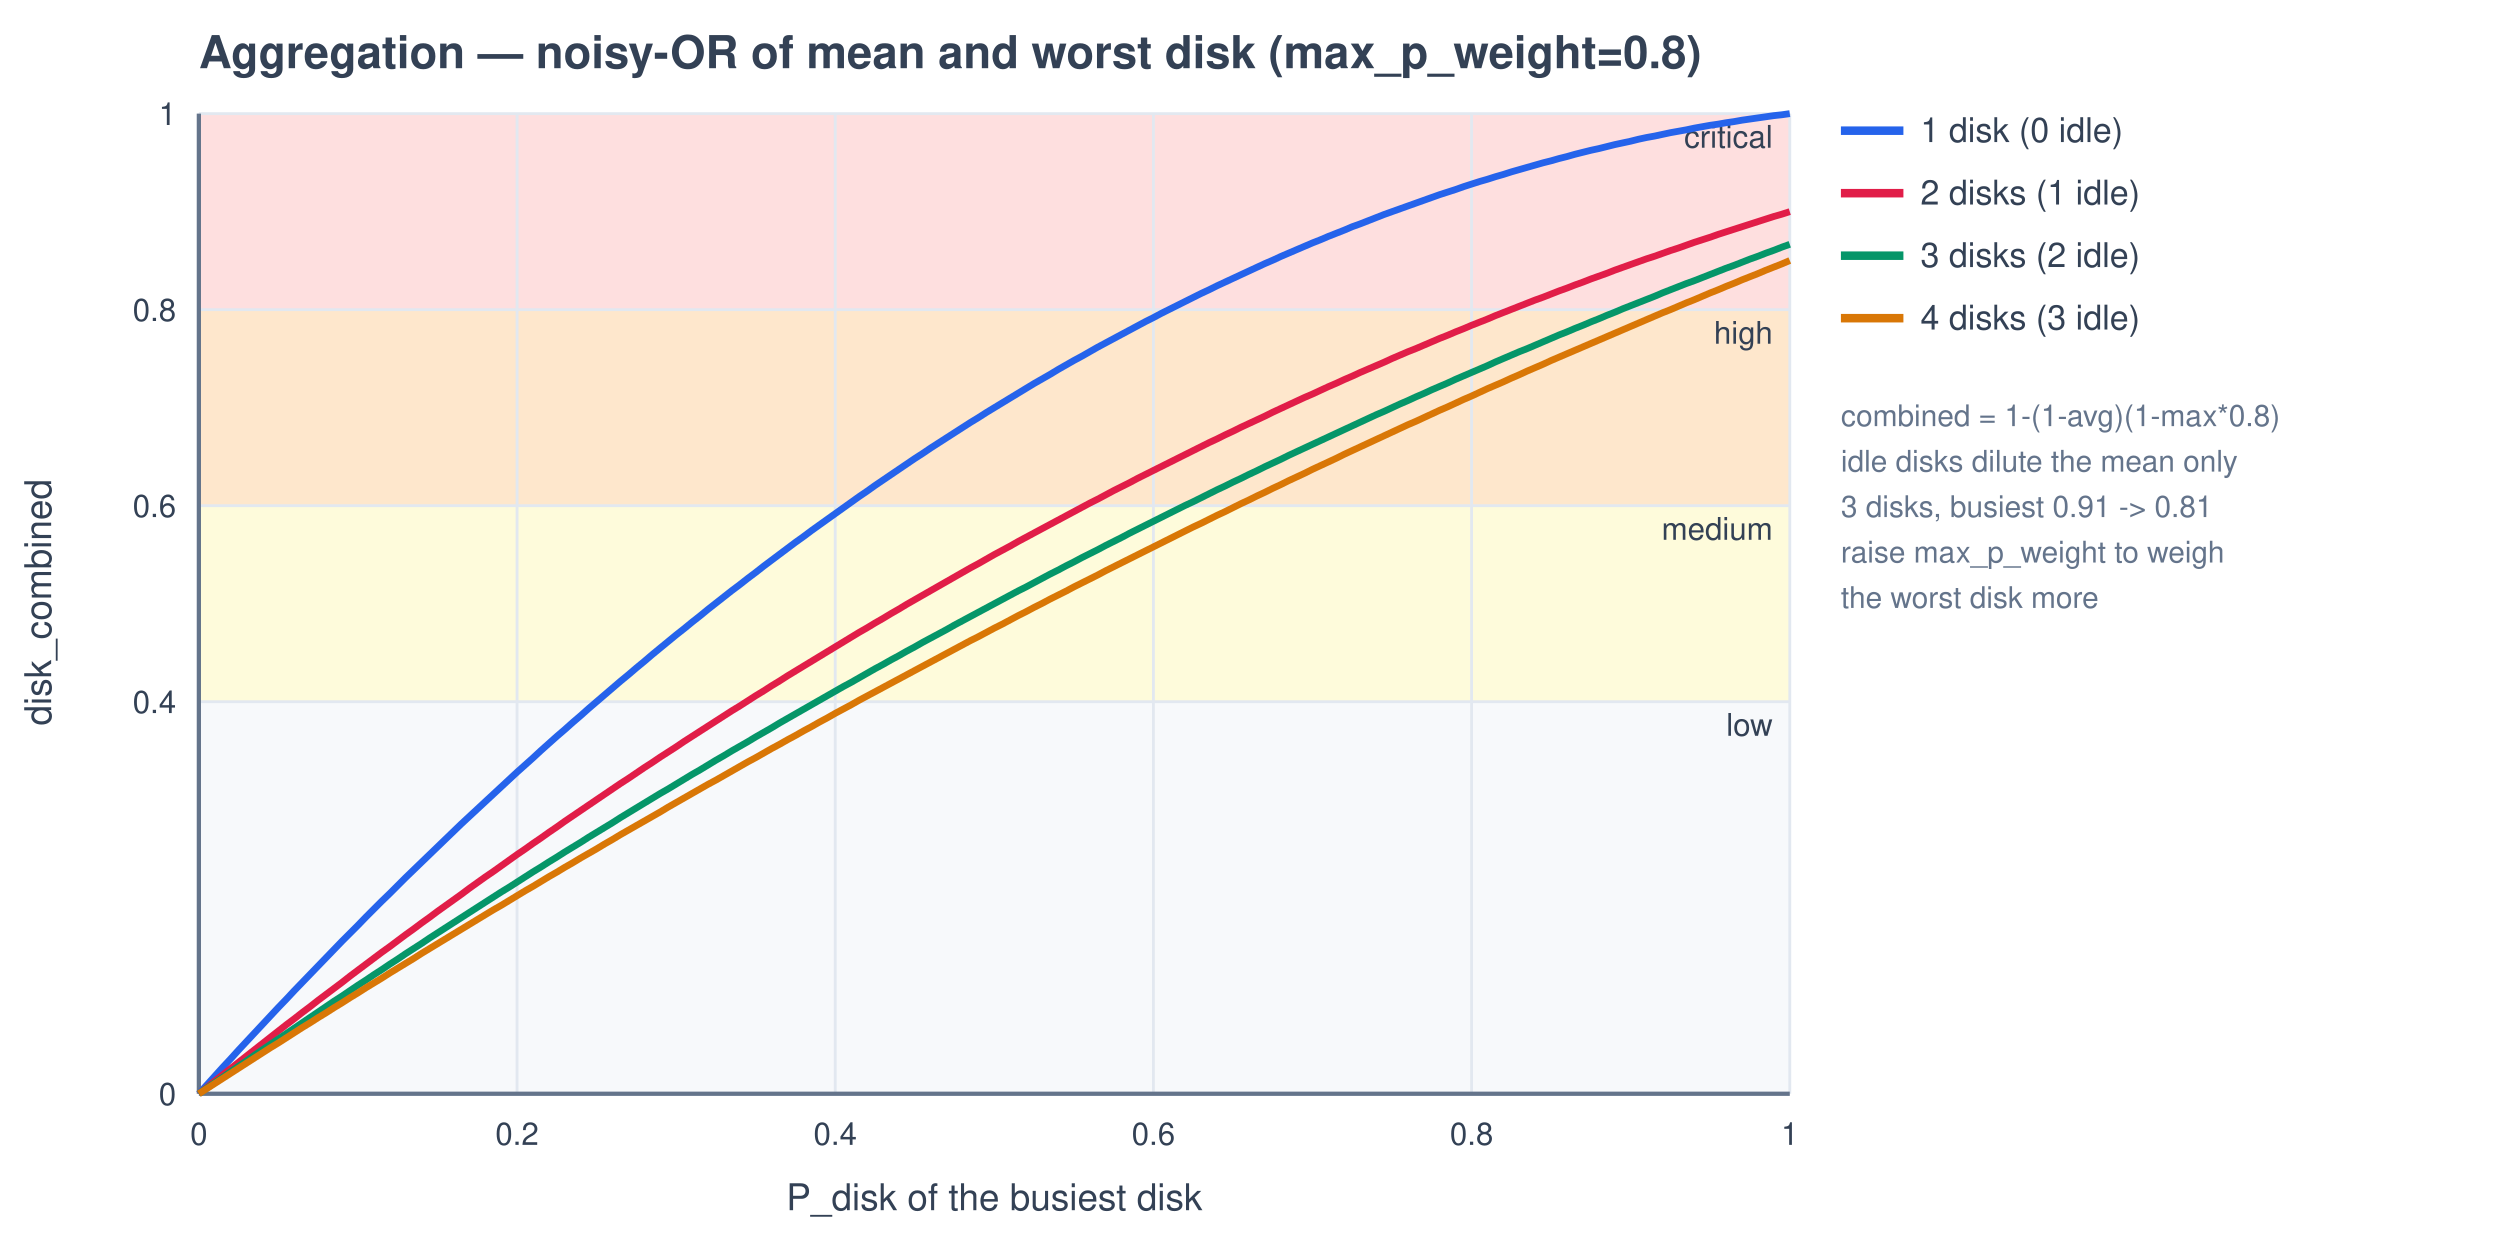
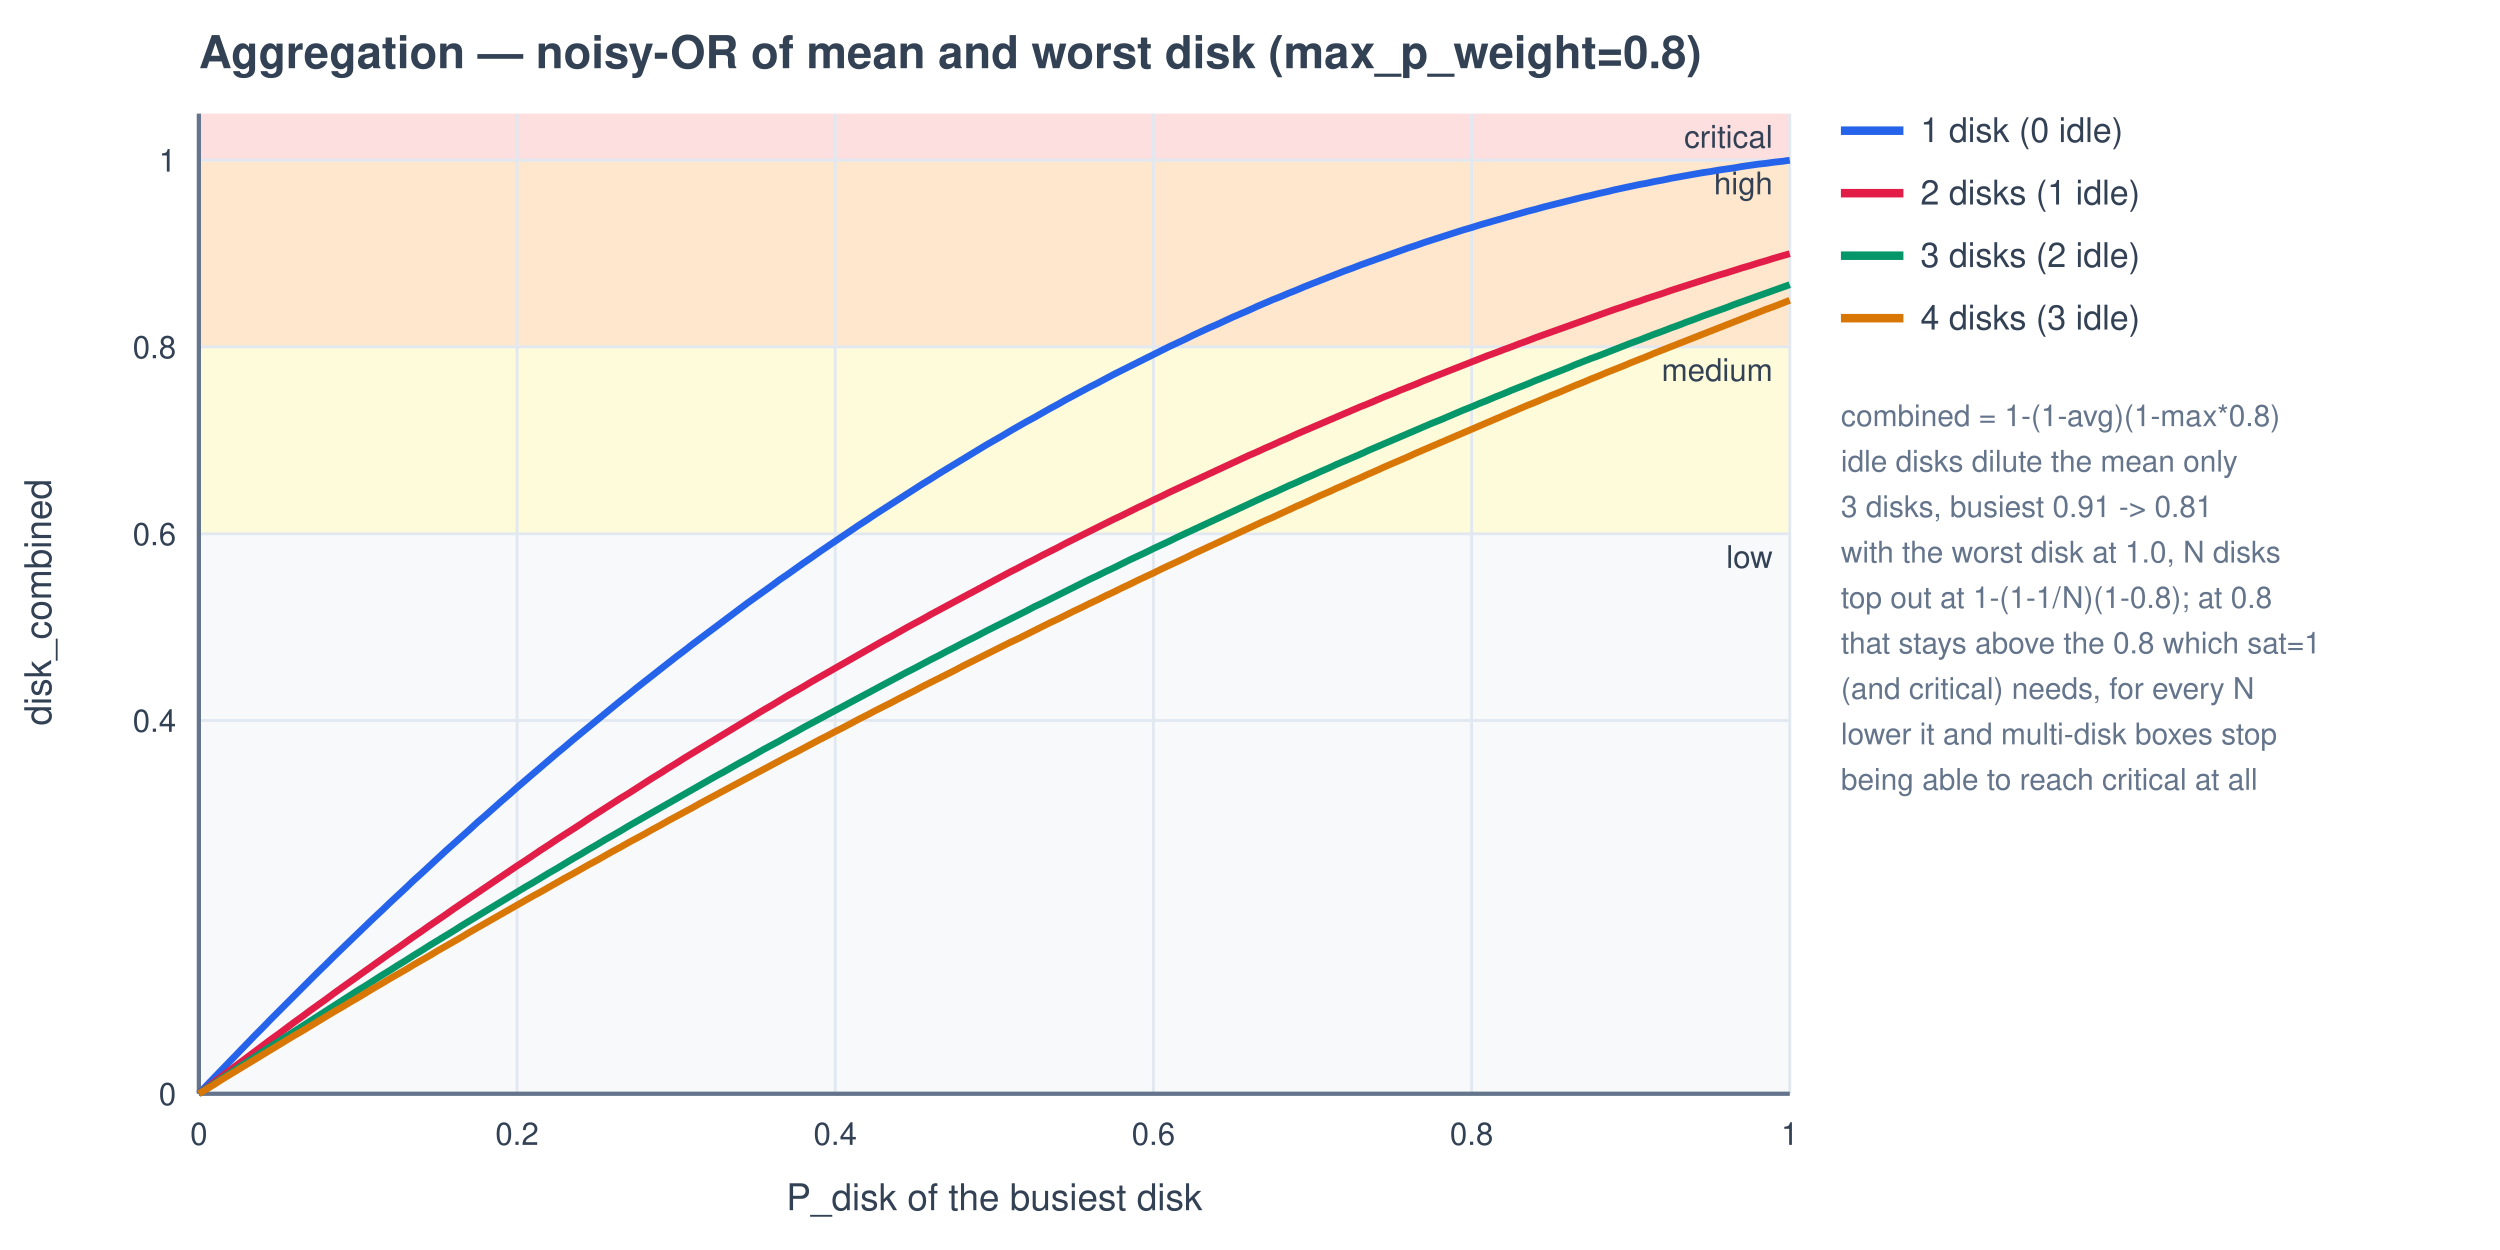
<svg xmlns="http://www.w3.org/2000/svg" width="880" height="440" viewBox="0 0 880 440" font-family="Segoe UI,Helvetica,Arial,sans-serif">
  <rect width="880" height="440" fill="white" />
  <text x="70" y="24" font-size="16" font-weight="600" fill="#334155">Aggregation — noisy-OR of mean and worst disk (max_p_weight=0.8)</text>
-   <rect x="70" y="247.0" width="560" height="138.0" fill="#f1f5f9" opacity="0.6" />
-   <text x="624" y="259.0" font-size="11" text-anchor="end" fill="#334155">low</text>
-   <rect x="70" y="178.0" width="560" height="69.0" fill="#fef9c3" opacity="0.6" />
-   <text x="624" y="190.0" font-size="11" text-anchor="end" fill="#334155">medium</text>
-   <rect x="70" y="109.0" width="560" height="69.0" fill="#fed7aa" opacity="0.6" />
-   <text x="624" y="121.0" font-size="11" text-anchor="end" fill="#334155">high</text>
-   <rect x="70" y="40.0" width="560" height="69.0" fill="#fecaca" opacity="0.6" />
+   <rect x="70" y="187.9" width="560" height="197.1" fill="#f1f5f9" opacity="0.6" />
+   <text x="624" y="199.9" font-size="11" text-anchor="end" fill="#334155">low</text>
+   <rect x="70" y="122.1" width="560" height="65.7" fill="#fef9c3" opacity="0.6" />
+   <text x="624" y="134.1" font-size="11" text-anchor="end" fill="#334155">medium</text>
+   <rect x="70" y="56.4" width="560" height="65.7" fill="#fed7aa" opacity="0.6" />
+   <text x="624" y="68.4" font-size="11" text-anchor="end" fill="#334155">high</text>
+   <rect x="70" y="40.0" width="560" height="16.4" fill="#fecaca" opacity="0.6" />
  <text x="624" y="52.0" font-size="11" text-anchor="end" fill="#334155">critical</text>
  <line x1="70.0" y1="40" x2="70.0" y2="385" stroke="#e2e8f0" />
  <text x="70.0" y="403" font-size="11" text-anchor="middle" fill="#334155">0</text>
  <line x1="182.0" y1="40" x2="182.0" y2="385" stroke="#e2e8f0" />
  <text x="182.0" y="403" font-size="11" text-anchor="middle" fill="#334155">0.2</text>
  <line x1="294.0" y1="40" x2="294.0" y2="385" stroke="#e2e8f0" />
  <text x="294.0" y="403" font-size="11" text-anchor="middle" fill="#334155">0.4</text>
  <line x1="406.0" y1="40" x2="406.0" y2="385" stroke="#e2e8f0" />
  <text x="406.0" y="403" font-size="11" text-anchor="middle" fill="#334155">0.6</text>
  <line x1="518.0" y1="40" x2="518.0" y2="385" stroke="#e2e8f0" />
  <text x="518.0" y="403" font-size="11" text-anchor="middle" fill="#334155">0.8</text>
  <line x1="630.0" y1="40" x2="630.0" y2="385" stroke="#e2e8f0" />
  <text x="630.0" y="403" font-size="11" text-anchor="middle" fill="#334155">1</text>
  <line x1="70" y1="385.0" x2="630" y2="385.0" stroke="#e2e8f0" />
  <text x="62" y="389.0" font-size="11" text-anchor="end" fill="#334155">0</text>
-   <line x1="70" y1="247.0" x2="630" y2="247.0" stroke="#e2e8f0" />
-   <text x="62" y="251.0" font-size="11" text-anchor="end" fill="#334155">0.4</text>
-   <line x1="70" y1="178.0" x2="630" y2="178.0" stroke="#e2e8f0" />
-   <text x="62" y="182.0" font-size="11" text-anchor="end" fill="#334155">0.6</text>
-   <line x1="70" y1="109.0" x2="630" y2="109.0" stroke="#e2e8f0" />
-   <text x="62" y="113.0" font-size="11" text-anchor="end" fill="#334155">0.8</text>
-   <line x1="70" y1="40.0" x2="630" y2="40.0" stroke="#e2e8f0" />
-   <text x="62" y="44.0" font-size="11" text-anchor="end" fill="#334155">1</text>
+   <line x1="70" y1="253.6" x2="630" y2="253.6" stroke="#e2e8f0" />
+   <text x="62" y="257.6" font-size="11" text-anchor="end" fill="#334155">0.4</text>
+   <line x1="70" y1="187.9" x2="630" y2="187.9" stroke="#e2e8f0" />
+   <text x="62" y="191.9" font-size="11" text-anchor="end" fill="#334155">0.6</text>
+   <line x1="70" y1="122.1" x2="630" y2="122.1" stroke="#e2e8f0" />
+   <text x="62" y="126.1" font-size="11" text-anchor="end" fill="#334155">0.8</text>
+   <line x1="70" y1="56.4" x2="630" y2="56.4" stroke="#e2e8f0" />
+   <text x="62" y="60.4" font-size="11" text-anchor="end" fill="#334155">1</text>
  <line x1="70" y1="385" x2="630" y2="385" stroke="#64748b" stroke-width="1.5" />
  <line x1="70" y1="40" x2="70" y2="385" stroke="#64748b" stroke-width="1.5" />
  <text x="350" y="426" font-size="13" text-anchor="middle" fill="#334155">P_disk of the busiest disk</text>
  <text x="18" y="212" font-size="13" text-anchor="middle" fill="#334155" transform="rotate(-90 18 212)">disk_combined</text>
-   <path d="M70.0 385.0 L72.8 381.9 L75.6 378.8 L78.4 375.7 L81.2 372.7 L84.0 369.6 L86.8 366.6 L89.6 363.6 L92.4 360.6 L95.2 357.6 L98.0 354.6 L100.8 351.7 L103.6 348.7 L106.4 345.8 L109.2 342.9 L112.0 340.0 L114.8 337.1 L117.6 334.2 L120.4 331.3 L123.2 328.5 L126.0 325.7 L128.8 322.8 L131.6 320.0 L134.4 317.2 L137.2 314.5 L140.0 311.7 L142.8 308.9 L145.6 306.2 L148.4 303.5 L151.2 300.8 L154.0 298.1 L156.8 295.4 L159.6 292.7 L162.4 290.0 L165.2 287.4 L168.0 284.8 L170.8 282.2 L173.6 279.6 L176.4 277.0 L179.2 274.4 L182.0 271.8 L184.8 269.3 L187.6 266.8 L190.4 264.2 L193.2 261.7 L196.0 259.2 L198.8 256.8 L201.6 254.3 L204.4 251.9 L207.2 249.4 L210.0 247.0 L212.8 244.6 L215.6 242.2 L218.4 239.8 L221.2 237.5 L224.0 235.1 L226.8 232.8 L229.6 230.4 L232.4 228.1 L235.2 225.8 L238.0 223.5 L240.8 221.3 L243.6 219.0 L246.4 216.8 L249.2 214.5 L252.0 212.3 L254.8 210.1 L257.6 207.9 L260.4 205.8 L263.2 203.6 L266.0 201.5 L268.8 199.3 L271.6 197.2 L274.4 195.1 L277.2 193.0 L280.0 190.9 L282.8 188.9 L285.6 186.8 L288.4 184.8 L291.2 182.8 L294.0 180.8 L296.8 178.8 L299.6 176.8 L302.4 174.8 L305.2 172.9 L308.0 170.9 L310.8 169.0 L313.6 167.1 L316.4 165.2 L319.2 163.3 L322.0 161.4 L324.8 159.6 L327.6 157.7 L330.4 155.9 L333.2 154.1 L336.0 152.3 L338.8 150.5 L341.6 148.7 L344.4 147.0 L347.2 145.2 L350.0 143.5 L352.8 141.8 L355.6 140.1 L358.4 138.4 L361.2 136.7 L364.0 135.0 L366.8 133.4 L369.6 131.8 L372.4 130.1 L375.2 128.5 L378.0 126.9 L380.8 125.4 L383.6 123.8 L386.4 122.2 L389.2 120.7 L392.0 119.2 L394.8 117.7 L397.6 116.2 L400.4 114.7 L403.2 113.2 L406.0 111.8 L408.8 110.3 L411.6 108.9 L414.4 107.5 L417.2 106.1 L420.0 104.7 L422.8 103.3 L425.6 102.0 L428.4 100.6 L431.2 99.3 L434.0 98.0 L436.8 96.7 L439.6 95.4 L442.4 94.1 L445.2 92.8 L448.0 91.6 L450.8 90.3 L453.6 89.1 L456.4 87.9 L459.2 86.7 L462.0 85.5 L464.8 84.4 L467.6 83.2 L470.4 82.1 L473.2 81.0 L476.0 79.8 L478.8 78.8 L481.6 77.7 L484.4 76.6 L487.2 75.5 L490.0 74.5 L492.8 73.5 L495.6 72.5 L498.4 71.5 L501.2 70.5 L504.0 69.5 L506.8 68.5 L509.6 67.6 L512.4 66.7 L515.2 65.7 L518.0 64.8 L520.8 63.9 L523.6 63.1 L526.4 62.2 L529.2 61.4 L532.0 60.5 L534.8 59.7 L537.6 58.9 L540.4 58.1 L543.2 57.3 L546.0 56.6 L548.8 55.8 L551.6 55.1 L554.4 54.3 L557.2 53.6 L560.0 52.9 L562.8 52.3 L565.6 51.6 L568.4 50.9 L571.2 50.3 L574.0 49.7 L576.8 49.0 L579.6 48.4 L582.4 47.9 L585.2 47.3 L588.0 46.7 L590.8 46.2 L593.6 45.7 L596.4 45.1 L599.2 44.6 L602.0 44.1 L604.8 43.7 L607.6 43.2 L610.4 42.8 L613.2 42.3 L616.0 41.9 L618.8 41.5 L621.6 41.1 L624.4 40.7 L627.2 40.4 L630.0 40.0" fill="none" stroke="#2563eb" stroke-width="2.4" />
-   <path d="M70.0 385.0 L72.8 382.8 L75.6 380.5 L78.4 378.3 L81.2 376.1 L84.0 373.9 L86.8 371.7 L89.6 369.5 L92.4 367.3 L95.2 365.1 L98.0 362.9 L100.8 360.7 L103.6 358.6 L106.4 356.4 L109.2 354.3 L112.0 352.1 L114.8 350.0 L117.6 347.9 L120.4 345.8 L123.2 343.6 L126.0 341.5 L128.8 339.4 L131.6 337.3 L134.4 335.2 L137.2 333.2 L140.0 331.1 L142.8 329.0 L145.6 327.0 L148.4 324.9 L151.2 322.9 L154.0 320.8 L156.8 318.8 L159.6 316.8 L162.4 314.8 L165.2 312.7 L168.0 310.7 L170.8 308.7 L173.6 306.8 L176.4 304.8 L179.2 302.8 L182.0 300.8 L184.8 298.9 L187.6 296.9 L190.4 295.0 L193.2 293.0 L196.0 291.1 L198.8 289.1 L201.6 287.2 L204.4 285.3 L207.2 283.4 L210.0 281.5 L212.8 279.6 L215.6 277.7 L218.4 275.8 L221.2 274.0 L224.0 272.1 L226.8 270.2 L229.6 268.4 L232.4 266.5 L235.2 264.7 L238.0 262.9 L240.8 261.0 L243.6 259.2 L246.4 257.4 L249.2 255.6 L252.0 253.8 L254.8 252.0 L257.6 250.2 L260.4 248.5 L263.2 246.7 L266.0 244.9 L268.8 243.2 L271.6 241.4 L274.4 239.7 L277.2 237.9 L280.0 236.2 L282.8 234.5 L285.6 232.8 L288.4 231.1 L291.2 229.4 L294.0 227.7 L296.8 226.0 L299.6 224.3 L302.4 222.6 L305.2 221.0 L308.0 219.3 L310.8 217.7 L313.6 216.0 L316.4 214.4 L319.2 212.7 L322.0 211.1 L324.8 209.5 L327.6 207.9 L330.4 206.3 L333.2 204.7 L336.0 203.1 L338.8 201.5 L341.6 199.9 L344.4 198.4 L347.2 196.8 L350.0 195.2 L352.8 193.7 L355.6 192.2 L358.4 190.6 L361.2 189.1 L364.0 187.6 L366.8 186.1 L369.6 184.6 L372.4 183.1 L375.2 181.6 L378.0 180.1 L380.8 178.6 L383.6 177.1 L386.4 175.7 L389.2 174.2 L392.0 172.7 L394.8 171.3 L397.6 169.9 L400.4 168.4 L403.2 167.0 L406.0 165.6 L408.8 164.2 L411.6 162.8 L414.4 161.4 L417.2 160.0 L420.0 158.6 L422.8 157.2 L425.6 155.8 L428.4 154.5 L431.2 153.1 L434.0 151.8 L436.8 150.4 L439.6 149.1 L442.4 147.8 L445.2 146.5 L448.0 145.1 L450.8 143.8 L453.6 142.5 L456.4 141.2 L459.2 139.9 L462.0 138.7 L464.8 137.4 L467.6 136.1 L470.4 134.9 L473.2 133.6 L476.0 132.4 L478.8 131.1 L481.6 129.9 L484.4 128.7 L487.2 127.5 L490.0 126.2 L492.8 125.0 L495.6 123.8 L498.4 122.7 L501.2 121.5 L504.0 120.3 L506.8 119.1 L509.6 118.0 L512.4 116.8 L515.2 115.7 L518.0 114.5 L520.8 113.4 L523.6 112.3 L526.4 111.1 L529.2 110.0 L532.0 108.9 L534.8 107.8 L537.6 106.7 L540.4 105.6 L543.2 104.6 L546.0 103.5 L548.8 102.4 L551.6 101.4 L554.4 100.3 L557.2 99.3 L560.0 98.2 L562.8 97.2 L565.6 96.2 L568.4 95.1 L571.2 94.1 L574.0 93.1 L576.8 92.1 L579.6 91.1 L582.4 90.2 L585.2 89.2 L588.0 88.2 L590.8 87.3 L593.6 86.3 L596.4 85.3 L599.2 84.4 L602.0 83.5 L604.8 82.5 L607.6 81.6 L610.4 80.7 L613.2 79.8 L616.0 78.9 L618.8 78.0 L621.6 77.1 L624.4 76.2 L627.2 75.4 L630.0 74.5" fill="none" stroke="#e11d48" stroke-width="2.4" />
-   <path d="M70.0 385.0 L72.8 383.0 L75.6 381.1 L78.4 379.2 L81.2 377.2 L84.0 375.3 L86.8 373.4 L89.6 371.4 L92.4 369.5 L95.2 367.6 L98.0 365.7 L100.8 363.8 L103.6 361.9 L106.4 360.0 L109.2 358.1 L112.0 356.2 L114.8 354.3 L117.6 352.4 L120.4 350.6 L123.2 348.7 L126.0 346.8 L128.8 345.0 L131.6 343.1 L134.4 341.3 L137.2 339.4 L140.0 337.6 L142.8 335.7 L145.6 333.9 L148.4 332.1 L151.2 330.2 L154.0 328.4 L156.8 326.6 L159.6 324.8 L162.4 323.0 L165.2 321.2 L168.0 319.4 L170.8 317.6 L173.6 315.8 L176.4 314.0 L179.2 312.3 L182.0 310.5 L184.8 308.7 L187.6 306.9 L190.4 305.2 L193.2 303.4 L196.0 301.7 L198.8 299.9 L201.6 298.2 L204.4 296.5 L207.2 294.7 L210.0 293.0 L212.8 291.3 L215.6 289.6 L218.4 287.8 L221.2 286.1 L224.0 284.4 L226.8 282.7 L229.6 281.0 L232.4 279.3 L235.2 277.7 L238.0 276.0 L240.8 274.3 L243.6 272.6 L246.4 271.0 L249.2 269.3 L252.0 267.6 L254.8 266.0 L257.6 264.3 L260.4 262.7 L263.2 261.1 L266.0 259.4 L268.8 257.8 L271.6 256.2 L274.4 254.5 L277.2 252.9 L280.0 251.3 L282.8 249.7 L285.6 248.1 L288.4 246.5 L291.2 244.9 L294.0 243.3 L296.8 241.7 L299.6 240.2 L302.4 238.6 L305.2 237.0 L308.0 235.4 L310.8 233.9 L313.6 232.3 L316.4 230.8 L319.2 229.2 L322.0 227.7 L324.8 226.1 L327.6 224.6 L330.4 223.1 L333.2 221.6 L336.0 220.0 L338.8 218.5 L341.6 217.0 L344.4 215.5 L347.2 214.0 L350.0 212.5 L352.8 211.0 L355.6 209.5 L358.4 208.0 L361.2 206.6 L364.0 205.1 L366.8 203.6 L369.6 202.1 L372.4 200.7 L375.2 199.2 L378.0 197.8 L380.8 196.3 L383.6 194.9 L386.4 193.5 L389.2 192.0 L392.0 190.6 L394.8 189.2 L397.6 187.7 L400.4 186.3 L403.2 184.9 L406.0 183.5 L408.8 182.1 L411.6 180.7 L414.4 179.3 L417.2 177.9 L420.0 176.6 L422.8 175.2 L425.6 173.8 L428.4 172.4 L431.2 171.1 L434.0 169.7 L436.8 168.4 L439.6 167.0 L442.4 165.7 L445.2 164.3 L448.0 163.0 L450.8 161.7 L453.6 160.3 L456.4 159.0 L459.2 157.7 L462.0 156.4 L464.8 155.1 L467.6 153.8 L470.4 152.5 L473.2 151.2 L476.0 149.9 L478.8 148.6 L481.6 147.3 L484.4 146.0 L487.2 144.8 L490.0 143.5 L492.8 142.2 L495.6 141.0 L498.4 139.7 L501.2 138.5 L504.0 137.2 L506.8 136.0 L509.6 134.8 L512.4 133.5 L515.2 132.3 L518.0 131.1 L520.8 129.9 L523.6 128.7 L526.4 127.4 L529.2 126.2 L532.0 125.0 L534.8 123.8 L537.6 122.7 L540.4 121.5 L543.2 120.3 L546.0 119.1 L548.8 117.9 L551.6 116.8 L554.4 115.6 L557.2 114.5 L560.0 113.3 L562.8 112.2 L565.6 111.0 L568.4 109.9 L571.2 108.7 L574.0 107.6 L576.8 106.5 L579.6 105.4 L582.4 104.3 L585.2 103.1 L588.0 102.0 L590.8 100.9 L593.6 99.8 L596.4 98.8 L599.2 97.7 L602.0 96.6 L604.8 95.5 L607.6 94.4 L610.4 93.4 L613.2 92.3 L616.0 91.2 L618.8 90.2 L621.6 89.1 L624.4 88.1 L627.2 87.0 L630.0 86.0" fill="none" stroke="#059669" stroke-width="2.4" />
-   <path d="M70.0 385.0 L72.8 383.2 L75.6 381.4 L78.4 379.6 L81.2 377.8 L84.0 376.0 L86.8 374.2 L89.6 372.4 L92.4 370.6 L95.2 368.8 L98.0 367.1 L100.8 365.3 L103.6 363.5 L106.4 361.7 L109.2 360.0 L112.0 358.2 L114.8 356.5 L117.6 354.7 L120.4 353.0 L123.2 351.2 L126.0 349.5 L128.8 347.7 L131.6 346.0 L134.4 344.3 L137.2 342.5 L140.0 340.8 L142.8 339.1 L145.6 337.4 L148.4 335.6 L151.2 333.9 L154.0 332.2 L156.8 330.5 L159.6 328.8 L162.4 327.1 L165.2 325.4 L168.0 323.7 L170.8 322.0 L173.6 320.3 L176.4 318.7 L179.2 317.0 L182.0 315.3 L184.8 313.6 L187.6 312.0 L190.4 310.3 L193.2 308.6 L196.0 307.0 L198.8 305.3 L201.6 303.7 L204.4 302.0 L207.2 300.4 L210.0 298.8 L212.8 297.1 L215.6 295.5 L218.4 293.8 L221.2 292.2 L224.0 290.6 L226.8 289.0 L229.6 287.4 L232.4 285.8 L235.2 284.1 L238.0 282.5 L240.8 280.9 L243.6 279.3 L246.4 277.7 L249.2 276.1 L252.0 274.6 L254.8 273.0 L257.6 271.4 L260.4 269.8 L263.2 268.2 L266.0 266.7 L268.8 265.1 L271.6 263.5 L274.4 262.0 L277.2 260.4 L280.0 258.9 L282.8 257.3 L285.6 255.8 L288.4 254.2 L291.2 252.7 L294.0 251.1 L296.8 249.6 L299.6 248.1 L302.4 246.5 L305.2 245.0 L308.0 243.5 L310.8 242.0 L313.6 240.5 L316.4 239.0 L319.2 237.5 L322.0 236.0 L324.8 234.5 L327.6 233.0 L330.4 231.5 L333.2 230.0 L336.0 228.5 L338.8 227.0 L341.6 225.5 L344.4 224.1 L347.2 222.6 L350.0 221.1 L352.8 219.7 L355.6 218.2 L358.4 216.7 L361.2 215.3 L364.0 213.8 L366.8 212.4 L369.6 210.9 L372.4 209.5 L375.2 208.1 L378.0 206.6 L380.8 205.2 L383.6 203.8 L386.4 202.4 L389.2 200.9 L392.0 199.5 L394.8 198.1 L397.6 196.7 L400.4 195.3 L403.2 193.9 L406.0 192.5 L408.8 191.1 L411.6 189.7 L414.4 188.3 L417.2 186.9 L420.0 185.5 L422.8 184.2 L425.6 182.8 L428.4 181.4 L431.2 180.1 L434.0 178.7 L436.8 177.3 L439.6 176.0 L442.4 174.6 L445.2 173.3 L448.0 171.9 L450.8 170.6 L453.6 169.2 L456.4 167.9 L459.2 166.6 L462.0 165.2 L464.8 163.9 L467.6 162.6 L470.4 161.3 L473.2 159.9 L476.0 158.6 L478.8 157.3 L481.6 156.0 L484.4 154.7 L487.2 153.4 L490.0 152.1 L492.8 150.8 L495.6 149.5 L498.4 148.3 L501.2 147.0 L504.0 145.7 L506.8 144.4 L509.6 143.2 L512.4 141.9 L515.2 140.6 L518.0 139.4 L520.8 138.1 L523.6 136.8 L526.4 135.6 L529.2 134.4 L532.0 133.1 L534.8 131.9 L537.6 130.6 L540.4 129.4 L543.2 128.2 L546.0 126.9 L548.8 125.7 L551.6 124.5 L554.4 123.3 L557.2 122.1 L560.0 120.9 L562.8 119.7 L565.6 118.5 L568.4 117.3 L571.2 116.1 L574.0 114.9 L576.8 113.7 L579.6 112.5 L582.4 111.3 L585.2 110.1 L588.0 109.0 L590.8 107.8 L593.6 106.6 L596.4 105.5 L599.2 104.3 L602.0 103.1 L604.8 102.0 L607.6 100.8 L610.4 99.7 L613.2 98.5 L616.0 97.4 L618.8 96.3 L621.6 95.1 L624.4 94.0 L627.2 92.9 L630.0 91.7" fill="none" stroke="#d97706" stroke-width="2.4" />
+   <path d="M70.0 385.0 L72.8 382.0 L75.6 379.1 L78.4 376.2 L81.2 373.3 L84.0 370.4 L86.8 367.5 L89.6 364.6 L92.4 361.8 L95.2 358.9 L98.0 356.1 L100.8 353.3 L103.6 350.5 L106.4 347.7 L109.2 344.9 L112.0 342.1 L114.8 339.4 L117.6 336.6 L120.4 333.9 L123.2 331.2 L126.0 328.5 L128.8 325.8 L131.6 323.1 L134.4 320.5 L137.2 317.8 L140.0 315.2 L142.8 312.6 L145.6 309.9 L148.4 307.4 L151.2 304.8 L154.0 302.2 L156.8 299.6 L159.6 297.1 L162.4 294.6 L165.2 292.1 L168.0 289.5 L170.8 287.1 L173.6 284.6 L176.4 282.1 L179.2 279.7 L182.0 277.2 L184.8 274.8 L187.6 272.4 L190.4 270.0 L193.2 267.6 L196.0 265.2 L198.8 262.9 L201.6 260.5 L204.4 258.2 L207.2 255.9 L210.0 253.6 L212.8 251.3 L215.6 249.0 L218.4 246.7 L221.2 244.5 L224.0 242.2 L226.8 240.0 L229.6 237.8 L232.4 235.6 L235.2 233.4 L238.0 231.2 L240.8 229.1 L243.6 226.9 L246.4 224.8 L249.2 222.7 L252.0 220.6 L254.8 218.5 L257.6 216.4 L260.4 214.3 L263.2 212.2 L266.0 210.2 L268.8 208.2 L271.6 206.2 L274.4 204.1 L277.2 202.2 L280.0 200.2 L282.8 198.2 L285.6 196.3 L288.4 194.3 L291.2 192.4 L294.0 190.5 L296.8 188.6 L299.6 186.7 L302.4 184.8 L305.2 183.0 L308.0 181.1 L310.8 179.3 L313.6 177.5 L316.4 175.7 L319.2 173.9 L322.0 172.1 L324.8 170.3 L327.6 168.6 L330.4 166.8 L333.2 165.1 L336.0 163.4 L338.8 161.7 L341.6 160.0 L344.4 158.3 L347.2 156.6 L350.0 155.0 L352.8 153.4 L355.6 151.7 L358.4 150.1 L361.2 148.5 L364.0 147.0 L366.8 145.4 L369.6 143.8 L372.4 142.3 L375.2 140.7 L378.0 139.2 L380.8 137.7 L383.6 136.2 L386.4 134.8 L389.2 133.3 L392.0 131.8 L394.8 130.4 L397.6 129.0 L400.4 127.6 L403.2 126.2 L406.0 124.8 L408.8 123.4 L411.6 122.0 L414.4 120.7 L417.2 119.4 L420.0 118.0 L422.8 116.7 L425.6 115.4 L428.4 114.2 L431.2 112.9 L434.0 111.6 L436.8 110.4 L439.6 109.2 L442.4 107.9 L445.2 106.7 L448.0 105.5 L450.8 104.4 L453.6 103.2 L456.4 102.1 L459.2 100.9 L462.0 99.8 L464.8 98.7 L467.6 97.6 L470.4 96.5 L473.2 95.4 L476.0 94.4 L478.8 93.3 L481.6 92.3 L484.4 91.3 L487.2 90.3 L490.0 89.3 L492.8 88.3 L495.6 87.3 L498.4 86.4 L501.2 85.4 L504.0 84.5 L506.8 83.6 L509.6 82.7 L512.4 81.8 L515.2 80.9 L518.0 80.1 L520.8 79.2 L523.6 78.4 L526.4 77.6 L529.2 76.8 L532.0 76.0 L534.8 75.2 L537.6 74.4 L540.4 73.7 L543.2 72.9 L546.0 72.2 L548.8 71.5 L551.6 70.8 L554.4 70.1 L557.2 69.4 L560.0 68.8 L562.8 68.1 L565.6 67.5 L568.4 66.8 L571.2 66.2 L574.0 65.6 L576.8 65.0 L579.6 64.5 L582.4 63.9 L585.2 63.4 L588.0 62.8 L590.8 62.3 L593.6 61.8 L596.4 61.3 L599.2 60.8 L602.0 60.4 L604.8 59.9 L607.6 59.5 L610.4 59.1 L613.2 58.6 L616.0 58.2 L618.8 57.8 L621.6 57.5 L624.4 57.1 L627.2 56.8 L630.0 56.4" fill="none" stroke="#2563eb" stroke-width="2.4" />
+   <path d="M70.0 385.0 L72.8 382.9 L75.6 380.7 L78.4 378.6 L81.2 376.5 L84.0 374.4 L86.8 372.3 L89.6 370.2 L92.4 368.1 L95.2 366.0 L98.0 364.0 L100.8 361.9 L103.6 359.8 L106.4 357.8 L109.2 355.7 L112.0 353.7 L114.8 351.7 L117.6 349.6 L120.4 347.6 L123.2 345.6 L126.0 343.6 L128.8 341.6 L131.6 339.6 L134.4 337.6 L137.2 335.6 L140.0 333.7 L142.8 331.7 L145.6 329.7 L148.4 327.8 L151.2 325.8 L154.0 323.9 L156.8 322.0 L159.6 320.0 L162.4 318.1 L165.2 316.2 L168.0 314.3 L170.8 312.4 L173.6 310.5 L176.4 308.6 L179.2 306.7 L182.0 304.8 L184.8 303.0 L187.6 301.1 L190.4 299.2 L193.2 297.4 L196.0 295.5 L198.8 293.7 L201.6 291.9 L204.4 290.1 L207.2 288.2 L210.0 286.4 L212.8 284.6 L215.6 282.8 L218.4 281.0 L221.2 279.3 L224.0 277.5 L226.8 275.7 L229.6 273.9 L232.4 272.2 L235.2 270.4 L238.0 268.7 L240.8 266.9 L243.6 265.2 L246.4 263.5 L249.2 261.8 L252.0 260.1 L254.8 258.4 L257.6 256.7 L260.4 255.0 L263.2 253.3 L266.0 251.6 L268.8 249.9 L271.6 248.3 L274.4 246.6 L277.2 244.9 L280.0 243.3 L282.8 241.7 L285.6 240.0 L288.4 238.4 L291.2 236.8 L294.0 235.2 L296.8 233.6 L299.6 232.0 L302.4 230.4 L305.2 228.8 L308.0 227.2 L310.8 225.6 L313.6 224.1 L316.4 222.5 L319.2 220.9 L322.0 219.4 L324.8 217.9 L327.6 216.3 L330.4 214.8 L333.2 213.3 L336.0 211.8 L338.8 210.3 L341.6 208.8 L344.4 207.3 L347.2 205.8 L350.0 204.3 L352.8 202.8 L355.6 201.3 L358.4 199.9 L361.2 198.4 L364.0 197.0 L366.8 195.5 L369.6 194.1 L372.4 192.7 L375.2 191.2 L378.0 189.8 L380.8 188.4 L383.6 187.0 L386.4 185.6 L389.2 184.2 L392.0 182.8 L394.8 181.5 L397.6 180.1 L400.4 178.7 L403.2 177.4 L406.0 176.0 L408.8 174.7 L411.6 173.3 L414.4 172.0 L417.2 170.7 L420.0 169.4 L422.8 168.1 L425.6 166.8 L428.4 165.5 L431.2 164.2 L434.0 162.9 L436.8 161.6 L439.6 160.3 L442.4 159.1 L445.2 157.8 L448.0 156.6 L450.8 155.3 L453.6 154.1 L456.4 152.8 L459.2 151.6 L462.0 150.4 L464.8 149.2 L467.6 148.0 L470.4 146.8 L473.2 145.6 L476.0 144.4 L478.8 143.2 L481.6 142.1 L484.4 140.9 L487.2 139.7 L490.0 138.6 L492.8 137.4 L495.6 136.3 L498.4 135.2 L501.2 134.0 L504.0 132.9 L506.8 131.8 L509.6 130.7 L512.4 129.6 L515.2 128.5 L518.0 127.4 L520.8 126.3 L523.6 125.2 L526.4 124.2 L529.2 123.1 L532.0 122.1 L534.8 121.0 L537.6 120.0 L540.4 118.9 L543.2 117.9 L546.0 116.9 L548.8 115.9 L551.6 114.9 L554.4 113.9 L557.2 112.9 L560.0 111.9 L562.8 110.9 L565.6 109.9 L568.4 108.9 L571.2 108.0 L574.0 107.0 L576.8 106.1 L579.6 105.1 L582.4 104.2 L585.2 103.3 L588.0 102.3 L590.8 101.4 L593.6 100.5 L596.4 99.6 L599.2 98.7 L602.0 97.8 L604.8 96.9 L607.6 96.1 L610.4 95.2 L613.2 94.3 L616.0 93.5 L618.8 92.6 L621.6 91.8 L624.4 90.9 L627.2 90.1 L630.0 89.3" fill="none" stroke="#e11d48" stroke-width="2.4" />
+   <path d="M70.0 385.0 L72.8 383.1 L75.6 381.3 L78.4 379.4 L81.2 377.6 L84.0 375.7 L86.8 373.9 L89.6 372.1 L92.4 370.2 L95.2 368.4 L98.0 366.6 L100.8 364.8 L103.6 363.0 L106.4 361.2 L109.2 359.4 L112.0 357.6 L114.8 355.8 L117.6 354.0 L120.4 352.2 L123.2 350.4 L126.0 348.6 L128.8 346.9 L131.6 345.1 L134.4 343.3 L137.2 341.6 L140.0 339.8 L142.8 338.1 L145.6 336.3 L148.4 334.6 L151.2 332.8 L154.0 331.1 L156.8 329.4 L159.6 327.7 L162.4 325.9 L165.2 324.2 L168.0 322.5 L170.8 320.8 L173.6 319.1 L176.4 317.4 L179.2 315.7 L182.0 314.0 L184.8 312.3 L187.6 310.7 L190.4 309.0 L193.2 307.3 L196.0 305.7 L198.8 304.0 L201.6 302.3 L204.4 300.7 L207.2 299.0 L210.0 297.4 L212.8 295.7 L215.6 294.1 L218.4 292.5 L221.2 290.8 L224.0 289.2 L226.8 287.6 L229.6 286.0 L232.4 284.4 L235.2 282.8 L238.0 281.2 L240.8 279.6 L243.6 278.0 L246.4 276.4 L249.2 274.8 L252.0 273.2 L254.8 271.7 L257.6 270.1 L260.4 268.5 L263.2 267.0 L266.0 265.4 L268.8 263.8 L271.6 262.3 L274.4 260.8 L277.2 259.2 L280.0 257.7 L282.8 256.1 L285.6 254.6 L288.4 253.1 L291.2 251.6 L294.0 250.1 L296.8 248.6 L299.6 247.1 L302.4 245.6 L305.2 244.1 L308.0 242.6 L310.8 241.1 L313.6 239.6 L316.4 238.1 L319.2 236.6 L322.0 235.2 L324.8 233.7 L327.6 232.2 L330.4 230.8 L333.2 229.3 L336.0 227.9 L338.8 226.4 L341.6 225.0 L344.4 223.6 L347.2 222.1 L350.0 220.7 L352.8 219.3 L355.6 217.9 L358.4 216.5 L361.2 215.1 L364.0 213.6 L366.8 212.3 L369.6 210.9 L372.4 209.5 L375.2 208.1 L378.0 206.7 L380.8 205.3 L383.6 203.9 L386.4 202.6 L389.2 201.2 L392.0 199.9 L394.8 198.5 L397.6 197.1 L400.4 195.8 L403.2 194.5 L406.0 193.1 L408.8 191.8 L411.6 190.5 L414.4 189.1 L417.2 187.8 L420.0 186.5 L422.8 185.2 L425.6 183.9 L428.4 182.6 L431.2 181.3 L434.0 180.0 L436.8 178.7 L439.6 177.4 L442.4 176.1 L445.2 174.8 L448.0 173.6 L450.8 172.3 L453.6 171.0 L456.4 169.8 L459.2 168.5 L462.0 167.3 L464.8 166.0 L467.6 164.8 L470.4 163.5 L473.2 162.3 L476.0 161.1 L478.8 159.9 L481.6 158.6 L484.4 157.4 L487.2 156.2 L490.0 155.0 L492.8 153.8 L495.6 152.6 L498.4 151.4 L501.2 150.2 L504.0 149.0 L506.8 147.9 L509.6 146.7 L512.4 145.5 L515.2 144.3 L518.0 143.2 L520.8 142.0 L523.6 140.9 L526.4 139.7 L529.2 138.6 L532.0 137.4 L534.8 136.3 L537.6 135.2 L540.4 134.0 L543.2 132.9 L546.0 131.8 L548.8 130.7 L551.6 129.6 L554.4 128.4 L557.2 127.3 L560.0 126.2 L562.8 125.2 L565.6 124.1 L568.4 123.0 L571.2 121.9 L574.0 120.8 L576.8 119.8 L579.6 118.7 L582.4 117.6 L585.2 116.6 L588.0 115.5 L590.8 114.5 L593.6 113.4 L596.4 112.4 L599.2 111.3 L602.0 110.3 L604.8 109.3 L607.6 108.3 L610.4 107.2 L613.2 106.2 L616.0 105.2 L618.8 104.2 L621.6 103.2 L624.4 102.2 L627.2 101.2 L630.0 100.2" fill="none" stroke="#059669" stroke-width="2.4" />
+   <path d="M70.0 385.0 L72.8 383.3 L75.6 381.6 L78.4 379.8 L81.2 378.1 L84.0 376.4 L86.8 374.7 L89.6 373.0 L92.4 371.3 L95.2 369.6 L98.0 367.9 L100.8 366.2 L103.6 364.5 L106.4 362.9 L109.2 361.2 L112.0 359.5 L114.8 357.8 L117.6 356.1 L120.4 354.5 L123.2 352.8 L126.0 351.2 L128.8 349.5 L131.6 347.8 L134.4 346.2 L137.2 344.5 L140.0 342.9 L142.8 341.3 L145.6 339.6 L148.4 338.0 L151.2 336.4 L154.0 334.7 L156.8 333.1 L159.6 331.5 L162.4 329.9 L165.2 328.2 L168.0 326.6 L170.8 325.0 L173.6 323.4 L176.4 321.8 L179.2 320.2 L182.0 318.6 L184.8 317.0 L187.6 315.4 L190.4 313.9 L193.2 312.3 L196.0 310.7 L198.8 309.1 L201.6 307.6 L204.4 306.0 L207.2 304.4 L210.0 302.9 L212.8 301.3 L215.6 299.7 L218.4 298.2 L221.2 296.6 L224.0 295.1 L226.8 293.6 L229.6 292.0 L232.4 290.5 L235.2 288.9 L238.0 287.4 L240.8 285.9 L243.6 284.4 L246.4 282.8 L249.2 281.3 L252.0 279.8 L254.8 278.3 L257.6 276.8 L260.4 275.3 L263.2 273.8 L266.0 272.3 L268.8 270.8 L271.6 269.3 L274.4 267.8 L277.2 266.3 L280.0 264.9 L282.8 263.4 L285.6 261.9 L288.4 260.4 L291.2 259.0 L294.0 257.5 L296.8 256.1 L299.6 254.6 L302.4 253.1 L305.2 251.7 L308.0 250.2 L310.8 248.8 L313.6 247.4 L316.4 245.9 L319.2 244.5 L322.0 243.1 L324.8 241.6 L327.6 240.2 L330.4 238.8 L333.2 237.4 L336.0 236.0 L338.8 234.5 L341.6 233.1 L344.4 231.7 L347.2 230.3 L350.0 228.9 L352.8 227.5 L355.6 226.1 L358.4 224.8 L361.2 223.4 L364.0 222.0 L366.8 220.6 L369.6 219.2 L372.4 217.9 L375.2 216.5 L378.0 215.1 L380.8 213.8 L383.6 212.4 L386.4 211.1 L389.2 209.7 L392.0 208.4 L394.8 207.0 L397.6 205.7 L400.4 204.3 L403.2 203.0 L406.0 201.7 L408.8 200.3 L411.6 199.0 L414.4 197.7 L417.2 196.4 L420.0 195.0 L422.8 193.7 L425.6 192.4 L428.4 191.1 L431.2 189.8 L434.0 188.5 L436.8 187.2 L439.6 185.9 L442.4 184.6 L445.2 183.3 L448.0 182.1 L450.8 180.8 L453.6 179.5 L456.4 178.2 L459.2 177.0 L462.0 175.7 L464.8 174.4 L467.6 173.2 L470.4 171.9 L473.2 170.7 L476.0 169.4 L478.8 168.2 L481.6 166.9 L484.4 165.7 L487.2 164.4 L490.0 163.2 L492.8 162.0 L495.6 160.8 L498.4 159.5 L501.2 158.3 L504.0 157.1 L506.8 155.9 L509.6 154.7 L512.4 153.5 L515.2 152.3 L518.0 151.1 L520.8 149.9 L523.6 148.7 L526.4 147.5 L529.2 146.3 L532.0 145.1 L534.8 143.9 L537.6 142.7 L540.4 141.6 L543.2 140.4 L546.0 139.2 L548.8 138.1 L551.6 136.9 L554.4 135.7 L557.2 134.6 L560.0 133.4 L562.8 132.3 L565.6 131.1 L568.4 130.0 L571.2 128.9 L574.0 127.7 L576.8 126.6 L579.6 125.5 L582.4 124.3 L585.2 123.2 L588.0 122.1 L590.8 121.0 L593.6 119.9 L596.4 118.8 L599.2 117.7 L602.0 116.6 L604.8 115.5 L607.6 114.4 L610.4 113.3 L613.2 112.2 L616.0 111.1 L618.8 110.0 L621.6 108.9 L624.4 107.9 L627.2 106.8 L630.0 105.7" fill="none" stroke="#d97706" stroke-width="2.4" />
  <line x1="648" y1="46" x2="670" y2="46" stroke="#2563eb" stroke-width="3" />
  <text x="676" y="50" font-size="12" fill="#334155">1 disk (0 idle)</text>
  <line x1="648" y1="68" x2="670" y2="68" stroke="#e11d48" stroke-width="3" />
  <text x="676" y="72" font-size="12" fill="#334155">2 disks (1 idle)</text>
  <line x1="648" y1="90" x2="670" y2="90" stroke="#059669" stroke-width="3" />
  <text x="676" y="94" font-size="12" fill="#334155">3 disks (2 idle)</text>
  <line x1="648" y1="112" x2="670" y2="112" stroke="#d97706" stroke-width="3" />
  <text x="676" y="116" font-size="12" fill="#334155">4 disks (3 idle)</text>
  <text x="648" y="150" font-size="10.5" fill="#64748b">combined = 1-(1-avg)(1-max*0.8)</text>
  <text x="648" y="166" font-size="10.5" fill="#64748b">idle disks dilute the mean only</text>
  <text x="648" y="182" font-size="10.5" fill="#64748b">3 disks, busiest 0.91 -&gt; 0.81</text>
-   <text x="648" y="198" font-size="10.5" fill="#64748b">raise max_p_weight to weigh</text>
-   <text x="648" y="214" font-size="10.5" fill="#64748b">the worst disk more</text>
+   <text x="648" y="198" font-size="10.5" fill="#64748b">with the worst disk at 1.0, N disks</text>
+   <text x="648" y="214" font-size="10.5" fill="#64748b">top out at 1-(1-1/N)(1-0.8); at 0.8</text>
+   <text x="648" y="230" font-size="10.5" fill="#64748b">that stays above the 0.8 which sat=1</text>
+   <text x="648" y="246" font-size="10.5" fill="#64748b">(and critical) needs, for every N</text>
+   <text x="648" y="262" font-size="10.5" fill="#64748b">lower it and multi-disk boxes stop</text>
+   <text x="648" y="278" font-size="10.5" fill="#64748b">being able to reach critical at all</text>
</svg>
